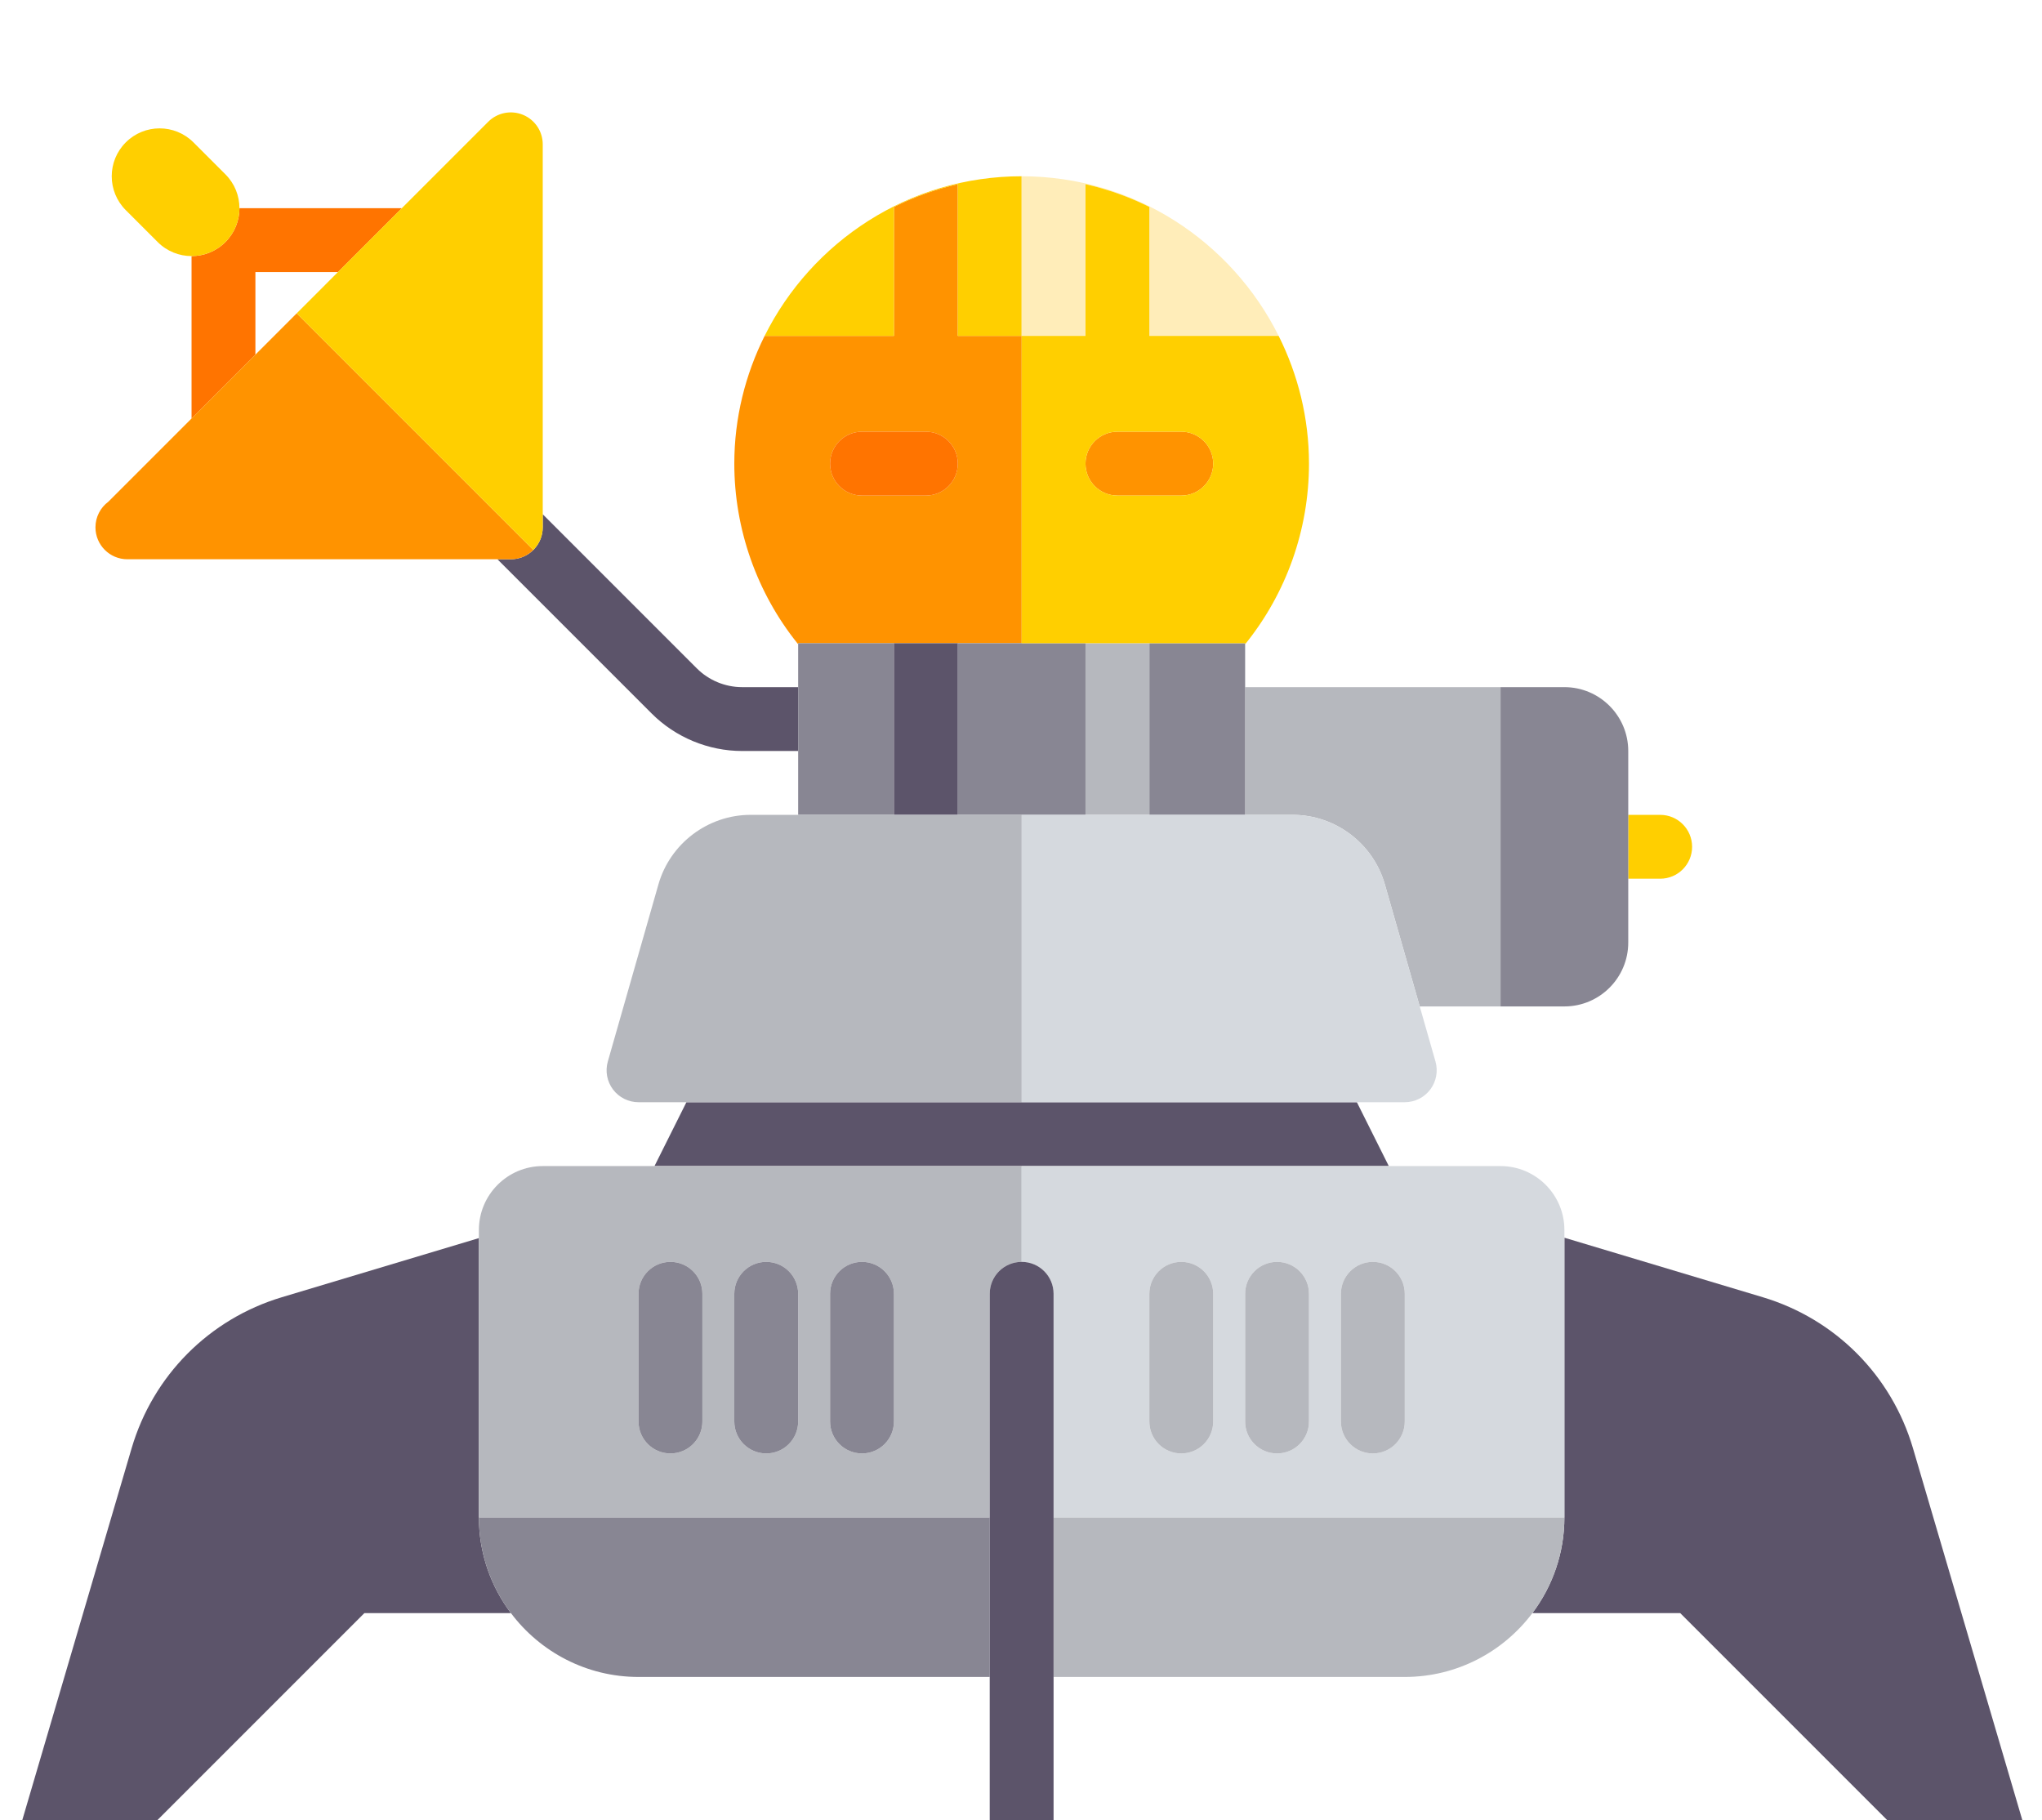
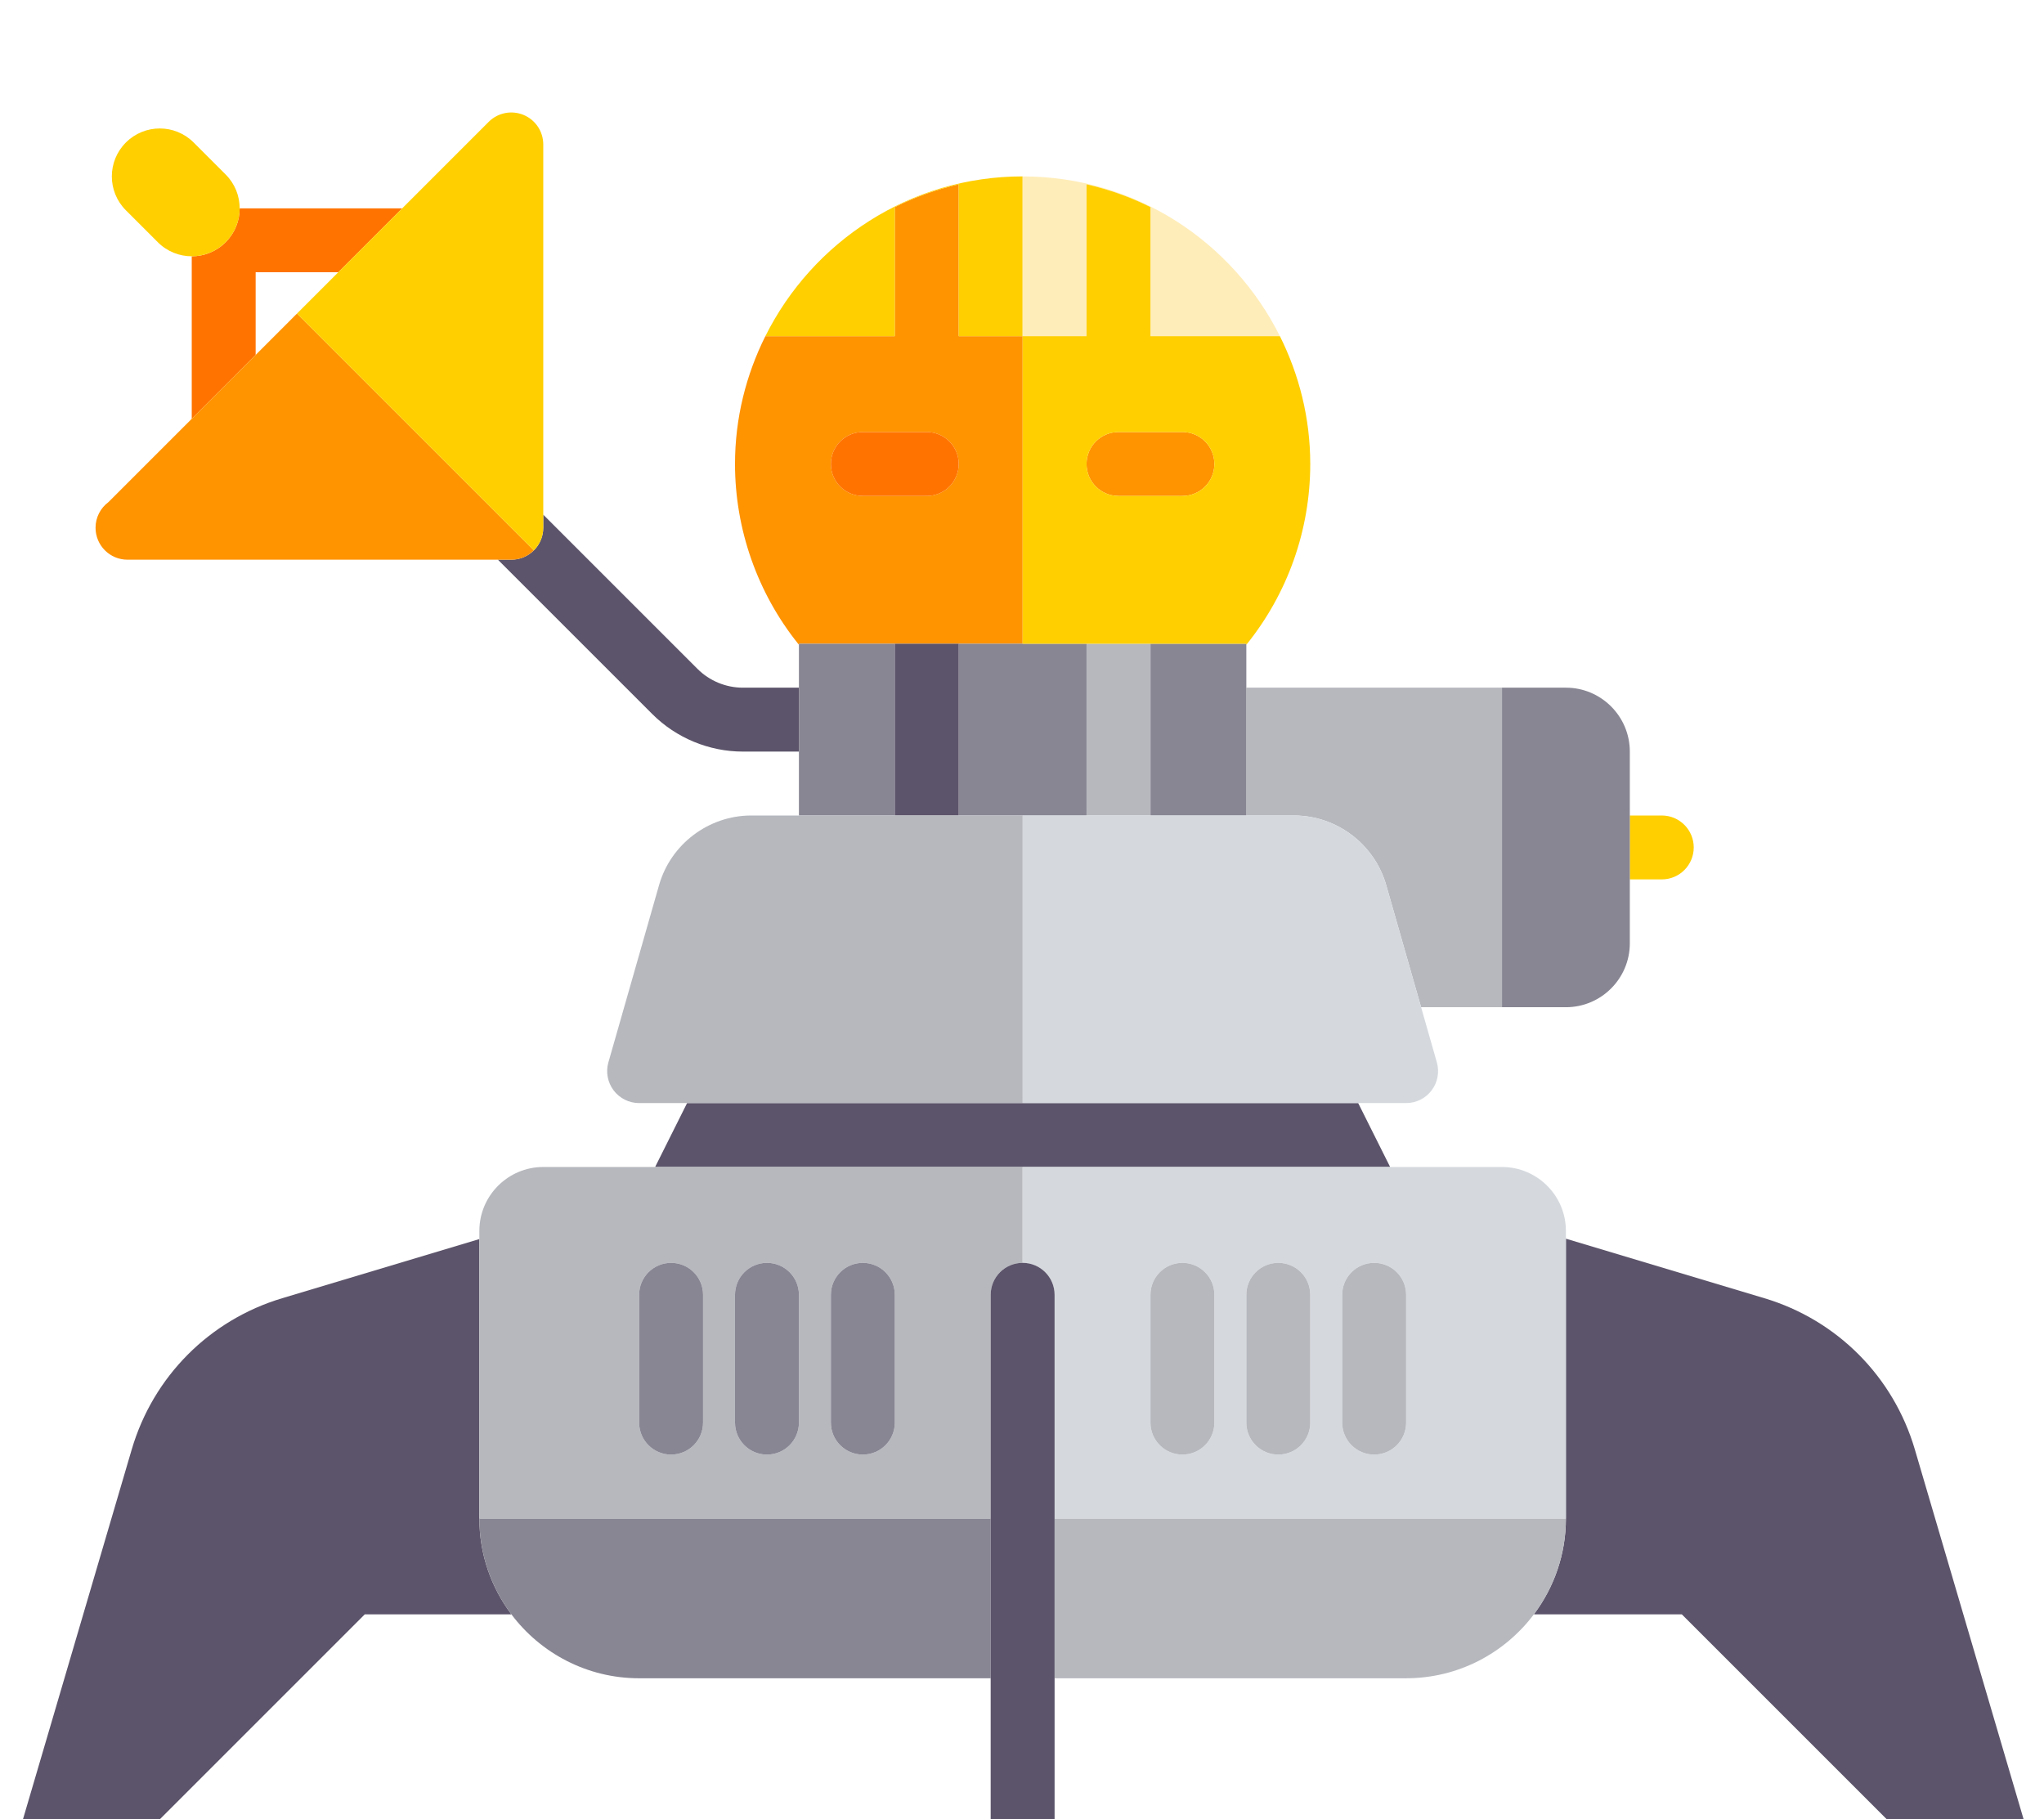
<svg xmlns="http://www.w3.org/2000/svg" version="1.1" id="Capa_1">
  <g id="lm_bbox">
-     <polygon style="fill:none;" points="84.687,68.162 63.998,68.162 63.998,88.852 74.342,78.507 74.342,78.507  " />
-     <path style="fill:#5C546A;" d="M185.935,172.162c-4.211,0-8.336-1.707-11.313-4.688l-38.625-38.625v3.273   c0,0.277-0.014,0.552-0.042,0.822c0,0.002,0,0.004-0.001,0.007c-0.414,4.029-3.815,7.172-7.957,7.172h-3.352l38.664,38.664   c5.953,5.957,14.195,9.375,22.625,9.375h14.063v-16H185.935z" />
-     <path style="fill:#B6B8BE;" d="M323.927,204.162c10.664,0,20.148,7.16,23.078,17.41l8.743,30.59h20.249v-80h-64v32H323.927z" />
-     <path style="fill:#FF9300;" d="M223.998,161.162h16h16v-77h-16v-38.02c-5.614,1.289-10.971,3.184-16,5.706v32.314h-32.403   c-4.817,9.655-7.597,20.497-7.597,32c0,16.34,5.625,32.34,15.836,45.051c0.052,0.064,0.111,0.12,0.164,0.183v-0.233H223.998z    M215.998,108.162h16c4.422,0,8,3.582,8,8s-3.578,8-8,8h-16c-4.422,0-8-3.582-8-8S211.576,108.162,215.998,108.162z" />
-     <path style="fill:#FFCF00;" d="M223.998,51.848c5.029-2.522,10.386-4.417,16-5.706v38.02h16v-40c-28.199,0-52.594,16.333-64.403,40   h32.403V51.848z" />
-     <path style="fill:#FFEDB9;" d="M271.998,84.162v-38.02c5.614,1.289,10.971,3.184,16,5.706v32.314h32.403   c-11.809-23.667-36.204-40-64.403-40v40H271.998z" />
-     <polygon style="fill:#888693;" points="223.998,161.162 199.998,161.162 199.998,161.395 199.998,172.162 199.998,188.162    199.998,204.162 223.998,204.162  " />
-     <polygon style="fill:#888693;" points="271.998,161.162 255.998,161.162 239.998,161.162 239.998,204.162 255.998,204.162    271.998,204.162  " />
-     <polygon style="fill:#888693;" points="287.998,161.162 287.998,204.162 311.998,204.162 311.998,172.162 311.998,161.418    311.998,161.162  " />
-     <polygon style="fill:#5C546A;" points="347.997,292.162 339.997,276.162 255.998,276.162 171.998,276.162 163.998,292.162    255.998,292.162  " />
-     <path style="fill:#5C546A;" d="M119.998,310.209l-49.383,14.813c-18.195,5.461-32.266,19.605-37.633,37.84L0.326,473.904   c-1.031,3.508,0.445,7.27,3.586,9.137c1.273,0.754,2.68,1.121,4.086,1.121c2.07,0,4.117-0.801,5.656-2.344l77.656-77.656h36.688   c0.007,0,0.014-0.001,0.022-0.001c-5.034-6.69-8.022-15.002-8.022-23.999V310.209z" />
-     <path style="fill:#5C546A;" d="M511.998,473.904l-32.656-111.043c-5.367-18.234-19.438-32.379-37.633-37.84l-49.712-14.911v70.052   c0,8.99-2.983,17.296-8.009,23.983c0.113,0.005,0.224,0.017,0.338,0.017h36.688l77.656,77.656c1.539,1.543,3.586,2.344,5.656,2.344   c1.406,0,2.813-0.367,4.086-1.121C511.553,481.174,513.03,477.412,511.998,473.904z" />
-     <path style="fill:#B6B8BE;" d="M263.998,380.162v40h88c13.065,0,24.686-6.299,31.991-16.017c5.026-6.687,8.009-14.993,8.009-23.983   H263.998z" />
-     <path style="fill:#888693;" d="M119.998,380.162c0,8.997,2.988,17.309,8.022,23.999c7.305,9.709,18.92,16.001,31.978,16.001h88v-40   H119.998z" />
-     <path style="fill:#B6B8BE;" d="M247.998,380.162v-56c0-4.418,3.578-8,8-8v-24h-92h-28c-8.82,0-16,7.176-16,16v2.047v69.953H247.998   z M199.998,356.162c0,4.418-3.578,8-8,8s-8-3.582-8-8v-32c0-4.418,3.578-8,8-8s8,3.582,8,8V356.162z M223.998,356.162   c0,4.418-3.578,8-8,8s-8-3.582-8-8v-32c0-4.418,3.578-8,8-8s8,3.582,8,8V356.162z M159.998,324.162c0-4.418,3.578-8,8-8   s8,3.582,8,8v32c0,4.418-3.578,8-8,8s-8-3.582-8-8V324.162z" />
-     <path style="fill:#D5D9DE;" d="M255.998,316.162c4.422,0,8,3.582,8,8v56h128V310.11v-1.948c0-8.824-7.18-16-16-16h-28h-92V316.162z    M303.998,356.162c0,4.418-3.578,8-8,8s-8-3.582-8-8v-32c0-4.418,3.578-8,8-8s8,3.582,8,8V356.162z M327.997,356.162   c0,4.418-3.578,8-8,8c-4.422,0-8-3.582-8-8v-32c0-4.418,3.578-8,8-8c4.422,0,8,3.582,8,8V356.162z M351.997,356.162   c0,4.418-3.578,8-8,8s-8-3.582-8-8v-32c0-4.418,3.578-8,8-8s8,3.582,8,8V356.162z" />
-     <path style="fill:#5C546A;" d="M263.998,324.162c0-4.418-3.578-8-8-8c-4.422,0-8,3.582-8,8v56v40v56c0,4.418,3.578,8,8,8   c4.422,0,8-3.582,8-8v-56v-40V324.162z" />
-     <rect x="223.998" y="161.162" style="fill:#5C546A;" width="16" height="43" />
-     <rect x="271.998" y="161.162" style="fill:#B6B8BE;" width="16" height="43" />
-     <path style="fill:#FFCF00;" d="M415.997,220.162c4.422,0,8-3.582,8-8s-3.578-8-8-8h-8v16H415.997z" />
-     <path style="fill:#FF7400;" d="M215.998,124.162h16c4.422,0,8-3.582,8-8s-3.578-8-8-8h-16c-4.422,0-8,3.582-8,8   S211.576,124.162,215.998,124.162z" />
-     <path style="fill:#FF9300;" d="M271.998,116.162c0,4.418,3.578,8,8,8h16c4.422,0,8-3.582,8-8s-3.578-8-8-8h-16   C275.576,108.162,271.998,111.744,271.998,116.162z" />
-     <path style="fill:#888693;" d="M167.998,364.162c4.422,0,8-3.582,8-8v-32c0-4.418-3.578-8-8-8s-8,3.582-8,8v32   C159.998,360.58,163.576,364.162,167.998,364.162z" />
-     <path style="fill:#888693;" d="M191.998,316.162c-4.422,0-8,3.582-8,8v32c0,4.418,3.578,8,8,8s8-3.582,8-8v-32   C199.998,319.744,196.42,316.162,191.998,316.162z" />
-     <path style="fill:#888693;" d="M215.998,316.162c-4.422,0-8,3.582-8,8v32c0,4.418,3.578,8,8,8s8-3.582,8-8v-32   C223.998,319.744,220.42,316.162,215.998,316.162z" />
-     <path style="fill:#B6B8BE;" d="M295.998,316.162c-4.422,0-8,3.582-8,8v32c0,4.418,3.578,8,8,8s8-3.582,8-8v-32   C303.998,319.744,300.42,316.162,295.998,316.162z" />
-     <path style="fill:#B6B8BE;" d="M319.998,316.162c-4.422,0-8,3.582-8,8v32c0,4.418,3.578,8,8,8c4.422,0,8-3.582,8-8v-32   C327.997,319.744,324.419,316.162,319.998,316.162z" />
-     <path style="fill:#B6B8BE;" d="M343.997,316.162c-4.422,0-8,3.582-8,8v32c0,4.418,3.578,8,8,8s8-3.582,8-8v-32   C351.997,319.744,348.419,316.162,343.997,316.162z" />
-     <path style="fill:#FF7400;" d="M63.998,68.162h20.689l16-16H59.998c0,3.071-1.172,6.143-3.516,8.484   c-2.344,2.344-5.414,3.516-8.484,3.516v40.69l16-16.001V68.162z" />
-     <path style="fill:#FFCF00;" d="M59.998,52.162c0-3.071-1.172-6.143-3.516-8.484l-8-8c-4.688-4.688-12.281-4.688-16.969,0   c-4.688,4.684-4.688,12.285,0,16.969l8,8c2.344,2.344,5.414,3.516,8.484,3.516s6.141-1.172,8.484-3.516   C58.826,58.305,59.998,55.234,59.998,52.162z" />
-     <path style="fill:#D5D9DE;" d="M323.927,204.162h-11.929h-24h-16h-16v72h84h12c2.508,0,4.875-1.18,6.391-3.184   c1.508-2.004,1.992-4.602,1.305-7.016l-3.944-13.801l-8.743-30.59C344.076,211.322,334.591,204.162,323.927,204.162z" />
-     <path style="fill:#B6B8BE;" d="M255.998,204.162h-16h-16h-24h-11.93c-10.664,0-20.148,7.16-23.078,17.406l-12.688,44.395   c-0.688,2.414-0.203,5.012,1.305,7.016c1.516,2.004,3.883,3.184,6.391,3.184h12h84V204.162z" />
-     <path style="fill:#FFCF00;" d="M287.998,51.848c-5.029-2.522-10.386-4.417-16-5.706v38.02h-16v77h16h16h24v0.256   c10.337-12.784,16-28.732,16-45.256c0-11.503-2.78-22.345-7.597-32h-32.403V51.848z M295.998,108.162c4.422,0,8,3.582,8,8   s-3.578,8-8,8h-16c-4.422,0-8-3.582-8-8s3.578-8,8-8H295.998z" />
-     <path style="fill:#888693;" d="M391.997,252.162c8.82,0,16-7.176,16-16v-16v-16v-16c0-8.824-7.18-16-16-16h-16v80H391.997z" />
-     <path style="fill:#FF9300;" d="M135.955,132.951c-0.195,1.888-1.048,3.578-2.323,4.845L74.342,78.507L63.998,88.852l-16,16.001   l-20.859,20.86c-1.953,1.457-3.219,3.785-3.219,6.41c0,4.418,3.578,8,8,8h92.727h3.352   C132.14,140.123,135.541,136.98,135.955,132.951z" />
-     <path style="fill:#FF9300;" d="M135.998,132.123c0,0.277-0.014,0.552-0.042,0.822C135.983,132.675,135.998,132.401,135.998,132.123   z" />
-     <path style="fill:#FFCF00;" d="M74.342,78.507L74.342,78.507l59.289,59.289c1.275-1.267,2.128-2.957,2.323-4.845   c0-0.002,0.001-0.004,0.001-0.007c0.028-0.27,0.042-0.544,0.042-0.822v-3.273V36.162c0-3.234-1.945-6.152-4.938-7.391   s-6.43-0.555-8.719,1.734l-21.655,21.656l-16,16L74.342,78.507z" />
+     <g transform="scale(0.1)">
+       <polygon style="fill:none;" points="84.687,68.162 63.998,68.162 63.998,88.852 74.342,78.507 74.342,78.507  " />
+       <path style="fill:#5C546A;" d="M185.935,172.162c-4.211,0-8.336-1.707-11.313-4.688l-38.625-38.625v3.273    c0,0.277-0.014,0.552-0.042,0.822c0,0.002,0,0.004-0.001,0.007c-0.414,4.029-3.815,7.172-7.957,7.172h-3.352l38.664,38.664    c5.953,5.957,14.195,9.375,22.625,9.375h14.063v-16H185.935z" />
+       <path style="fill:#B6B8BE;" d="M323.927,204.162c10.664,0,20.148,7.16,23.078,17.41l8.743,30.59h20.249v-80h-64v32H323.927z" />
+       <path style="fill:#FF9300;" d="M223.998,161.162h16h16v-77h-16v-38.02c-5.614,1.289-10.971,3.184-16,5.706v32.314h-32.403    c-4.817,9.655-7.597,20.497-7.597,32c0,16.34,5.625,32.34,15.836,45.051c0.052,0.064,0.111,0.12,0.164,0.183v-0.233H223.998z    M215.998,108.162h16c4.422,0,8,3.582,8,8s-3.578,8-8,8h-16c-4.422,0-8-3.582-8-8S211.576,108.162,215.998,108.162z" />
+       <path style="fill:#FFCF00;" d="M223.998,51.848c5.029-2.522,10.386-4.417,16-5.706v38.02h16v-40c-28.199,0-52.594,16.333-64.403,40    h32.403V51.848z" />
+       <path style="fill:#FFEDB9;" d="M271.998,84.162v-38.02c5.614,1.289,10.971,3.184,16,5.706v32.314h32.403    c-11.809-23.667-36.204-40-64.403-40v40H271.998z" />
+       <polygon style="fill:#888693;" points="223.998,161.162 199.998,161.162 199.998,161.395 199.998,172.162 199.998,188.162     199.998,204.162 223.998,204.162  " />
+       <polygon style="fill:#888693;" points="271.998,161.162 255.998,161.162 239.998,161.162 239.998,204.162 255.998,204.162     271.998,204.162  " />
+       <polygon style="fill:#888693;" points="287.998,161.162 287.998,204.162 311.998,204.162 311.998,172.162 311.998,161.418     311.998,161.162  " />
+       <polygon style="fill:#5C546A;" points="347.997,292.162 339.997,276.162 255.998,276.162 171.998,276.162 163.998,292.162     255.998,292.162  " />
+       <path style="fill:#5C546A;" d="M119.998,310.209l-49.383,14.813c-18.195,5.461-32.266,19.605-37.633,37.84L0.326,473.904    c-1.031,3.508,0.445,7.27,3.586,9.137c1.273,0.754,2.68,1.121,4.086,1.121c2.07,0,4.117-0.801,5.656-2.344l77.656-77.656h36.688    c0.007,0,0.014-0.001,0.022-0.001c-5.034-6.69-8.022-15.002-8.022-23.999V310.209z" />
+       <path style="fill:#5C546A;" d="M511.998,473.904l-32.656-111.043c-5.367-18.234-19.438-32.379-37.633-37.84l-49.712-14.911v70.052    c0,8.99-2.983,17.296-8.009,23.983c0.113,0.005,0.224,0.017,0.338,0.017h36.688l77.656,77.656c1.539,1.543,3.586,2.344,5.656,2.344    c1.406,0,2.813-0.367,4.086-1.121C511.553,481.174,513.03,477.412,511.998,473.904z" />
+       <path style="fill:#B6B8BE;" d="M263.998,380.162v40h88c13.065,0,24.686-6.299,31.991-16.017c5.026-6.687,8.009-14.993,8.009-23.983    H263.998z" />
+       <path style="fill:#888693;" d="M119.998,380.162c0,8.997,2.988,17.309,8.022,23.999c7.305,9.709,18.92,16.001,31.978,16.001h88v-40    H119.998z" />
+       <path style="fill:#B6B8BE;" d="M247.998,380.162v-56c0-4.418,3.578-8,8-8v-24h-92h-28c-8.82,0-16,7.176-16,16v2.047v69.953H247.998    z M199.998,356.162c0,4.418-3.578,8-8,8s-8-3.582-8-8v-32c0-4.418,3.578-8,8-8s8,3.582,8,8V356.162z M223.998,356.162    c0,4.418-3.578,8-8,8s-8-3.582-8-8v-32c0-4.418,3.578-8,8-8s8,3.582,8,8V356.162z M159.998,324.162c0-4.418,3.578-8,8-8    s8,3.582,8,8v32c0,4.418-3.578,8-8,8s-8-3.582-8-8V324.162z" />
+       <path style="fill:#D5D9DE;" d="M255.998,316.162c4.422,0,8,3.582,8,8v56h128V310.11v-1.948c0-8.824-7.18-16-16-16h-28h-92V316.162z    M303.998,356.162c0,4.418-3.578,8-8,8s-8-3.582-8-8v-32c0-4.418,3.578-8,8-8s8,3.582,8,8V356.162z M327.997,356.162    c0,4.418-3.578,8-8,8c-4.422,0-8-3.582-8-8v-32c0-4.418,3.578-8,8-8c4.422,0,8,3.582,8,8V356.162z M351.997,356.162    c0,4.418-3.578,8-8,8s-8-3.582-8-8v-32c0-4.418,3.578-8,8-8s8,3.582,8,8V356.162z" />
+       <path style="fill:#5C546A;" d="M263.998,324.162c0-4.418-3.578-8-8-8c-4.422,0-8,3.582-8,8v56v40v56c0,4.418,3.578,8,8,8    c4.422,0,8-3.582,8-8v-56v-40V324.162z" />
+       <rect x="223.998" y="161.162" style="fill:#5C546A;" width="16" height="43" />
+       <rect x="271.998" y="161.162" style="fill:#B6B8BE;" width="16" height="43" />
+       <path style="fill:#FFCF00;" d="M415.997,220.162c4.422,0,8-3.582,8-8s-3.578-8-8-8h-8v16H415.997z" />
+       <path style="fill:#FF7400;" d="M215.998,124.162h16c4.422,0,8-3.582,8-8s-3.578-8-8-8h-16c-4.422,0-8,3.582-8,8    S211.576,124.162,215.998,124.162z" />
+       <path style="fill:#FF9300;" d="M271.998,116.162c0,4.418,3.578,8,8,8h16c4.422,0,8-3.582,8-8s-3.578-8-8-8h-16    C275.576,108.162,271.998,111.744,271.998,116.162z" />
+       <path style="fill:#888693;" d="M167.998,364.162c4.422,0,8-3.582,8-8v-32c0-4.418-3.578-8-8-8s-8,3.582-8,8v32    C159.998,360.58,163.576,364.162,167.998,364.162z" />
+       <path style="fill:#888693;" d="M191.998,316.162c-4.422,0-8,3.582-8,8v32c0,4.418,3.578,8,8,8s8-3.582,8-8v-32    C199.998,319.744,196.42,316.162,191.998,316.162z" />
+       <path style="fill:#888693;" d="M215.998,316.162c-4.422,0-8,3.582-8,8v32c0,4.418,3.578,8,8,8s8-3.582,8-8v-32    C223.998,319.744,220.42,316.162,215.998,316.162z" />
+       <path style="fill:#B6B8BE;" d="M295.998,316.162c-4.422,0-8,3.582-8,8v32c0,4.418,3.578,8,8,8s8-3.582,8-8v-32    C303.998,319.744,300.42,316.162,295.998,316.162z" />
+       <path style="fill:#B6B8BE;" d="M319.998,316.162c-4.422,0-8,3.582-8,8v32c0,4.418,3.578,8,8,8c4.422,0,8-3.582,8-8v-32    C327.997,319.744,324.419,316.162,319.998,316.162z" />
+       <path style="fill:#B6B8BE;" d="M343.997,316.162c-4.422,0-8,3.582-8,8v32c0,4.418,3.578,8,8,8s8-3.582,8-8v-32    C351.997,319.744,348.419,316.162,343.997,316.162z" />
+       <path style="fill:#FF7400;" d="M63.998,68.162h20.689l16-16H59.998c0,3.071-1.172,6.143-3.516,8.484    c-2.344,2.344-5.414,3.516-8.484,3.516v40.69l16-16.001V68.162z" />
+       <path style="fill:#FFCF00;" d="M59.998,52.162c0-3.071-1.172-6.143-3.516-8.484l-8-8c-4.688-4.688-12.281-4.688-16.969,0    c-4.688,4.684-4.688,12.285,0,16.969l8,8c2.344,2.344,5.414,3.516,8.484,3.516s6.141-1.172,8.484-3.516    C58.826,58.305,59.998,55.234,59.998,52.162z" />
+       <path style="fill:#D5D9DE;" d="M323.927,204.162h-11.929h-24h-16h-16v72h84h12c2.508,0,4.875-1.18,6.391-3.184    c1.508-2.004,1.992-4.602,1.305-7.016l-3.944-13.801l-8.743-30.59C344.076,211.322,334.591,204.162,323.927,204.162z" />
+       <path style="fill:#B6B8BE;" d="M255.998,204.162h-16h-16h-24h-11.93c-10.664,0-20.148,7.16-23.078,17.406l-12.688,44.395    c-0.688,2.414-0.203,5.012,1.305,7.016c1.516,2.004,3.883,3.184,6.391,3.184h12h84V204.162z" />
+       <path style="fill:#FFCF00;" d="M287.998,51.848c-5.029-2.522-10.386-4.417-16-5.706v38.02h-16v77h16h16h24v0.256    c10.337-12.784,16-28.732,16-45.256c0-11.503-2.78-22.345-7.597-32h-32.403V51.848z M295.998,108.162c4.422,0,8,3.582,8,8    s-3.578,8-8,8h-16c-4.422,0-8-3.582-8-8s3.578-8,8-8H295.998z" />
+       <path style="fill:#888693;" d="M391.997,252.162c8.82,0,16-7.176,16-16v-16v-16v-16c0-8.824-7.18-16-16-16h-16v80H391.997z" />
+       <path style="fill:#FF9300;" d="M135.955,132.951c-0.195,1.888-1.048,3.578-2.323,4.845L74.342,78.507L63.998,88.852l-16,16.001    l-20.859,20.86c-1.953,1.457-3.219,3.785-3.219,6.41c0,4.418,3.578,8,8,8h92.727h3.352    C132.14,140.123,135.541,136.98,135.955,132.951z" />
+       <path style="fill:#FF9300;" d="M135.998,132.123c0,0.277-0.014,0.552-0.042,0.822C135.983,132.675,135.998,132.401,135.998,132.123    z" />
+       <path style="fill:#FFCF00;" d="M74.342,78.507L74.342,78.507l59.289,59.289c1.275-1.267,2.128-2.957,2.323-4.845    c0-0.002,0.001-0.004,0.001-0.007c0.028-0.27,0.042-0.544,0.042-0.822v-3.273V36.162c0-3.234-1.945-6.152-4.938-7.391    s-6.43-0.555-8.719,1.734l-21.655,21.656l-16,16L74.342,78.507z" />
+     </g>
  </g>
-   <g>
- 	</g>
-   <g>
- 	</g>
-   <g>
- 	</g>
-   <g>
- 	</g>
-   <g>
- 	</g>
-   <g>
- 	</g>
-   <g>
- 	</g>
-   <g>
- 	</g>
-   <g>
- 	</g>
-   <g>
- 	</g>
-   <g>
- 	</g>
-   <g>
- 	</g>
-   <g>
- 	</g>
-   <g>
- 	</g>
-   <g>
- 	</g>
</svg>
